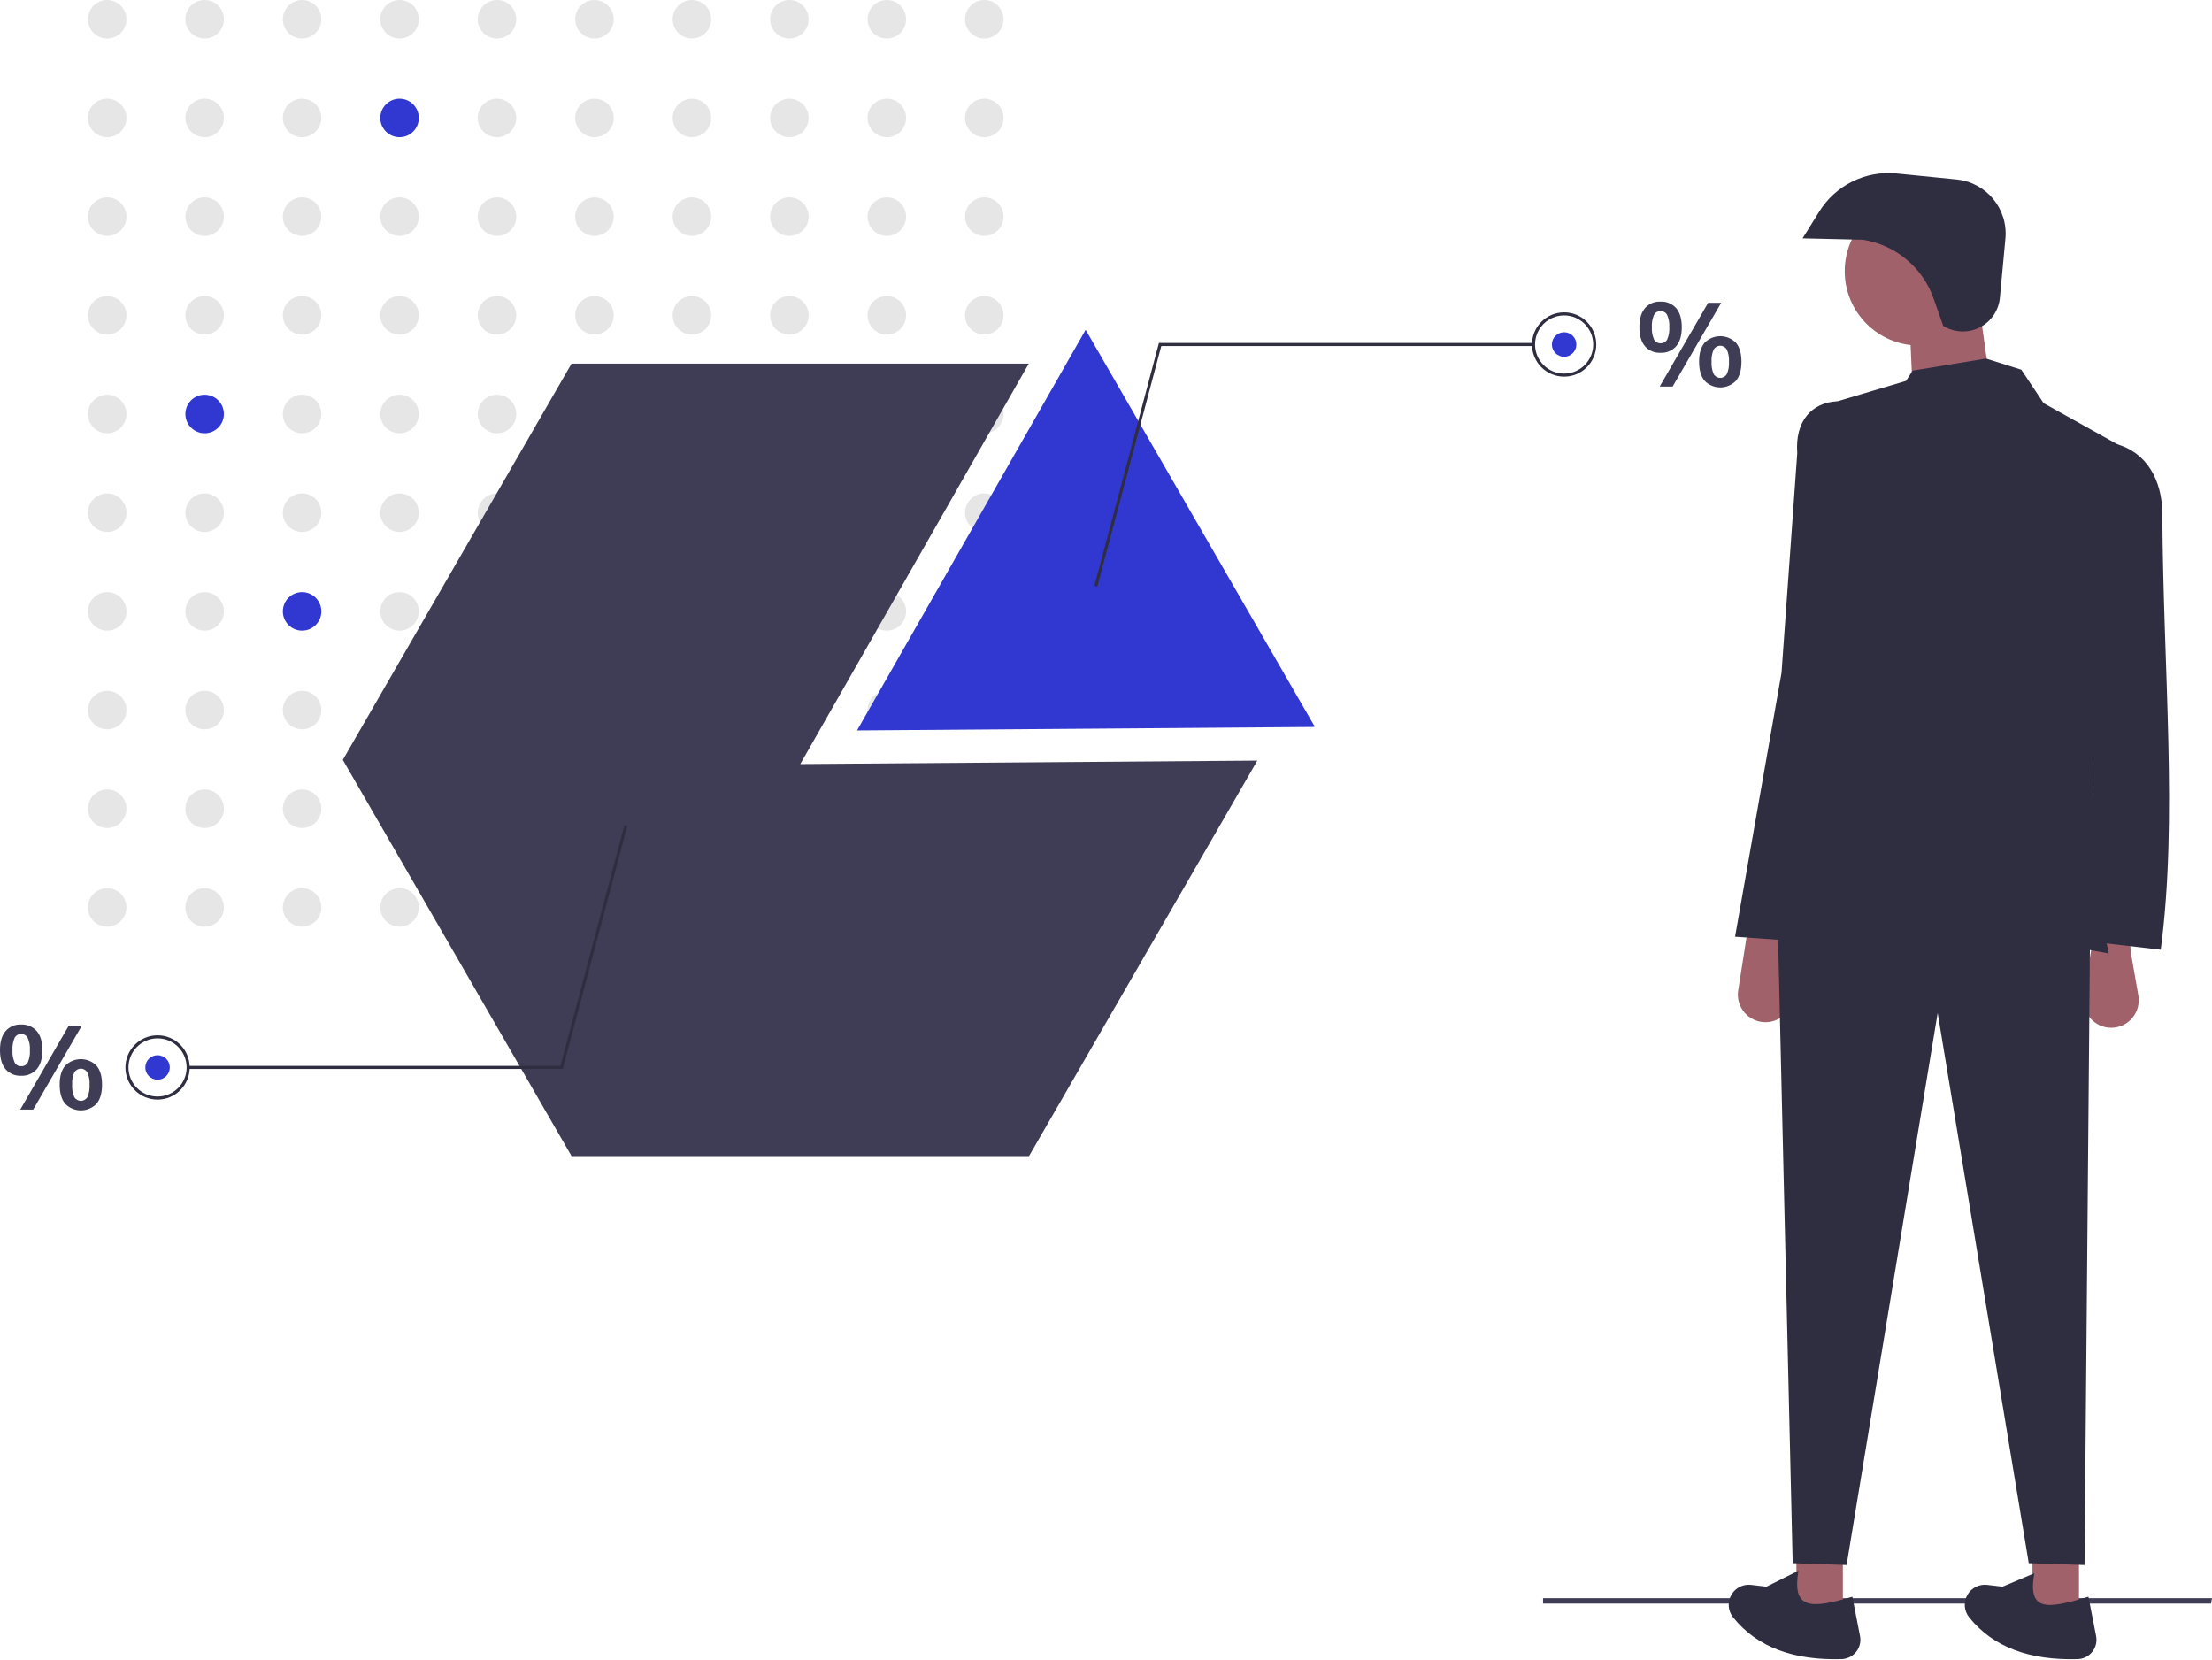
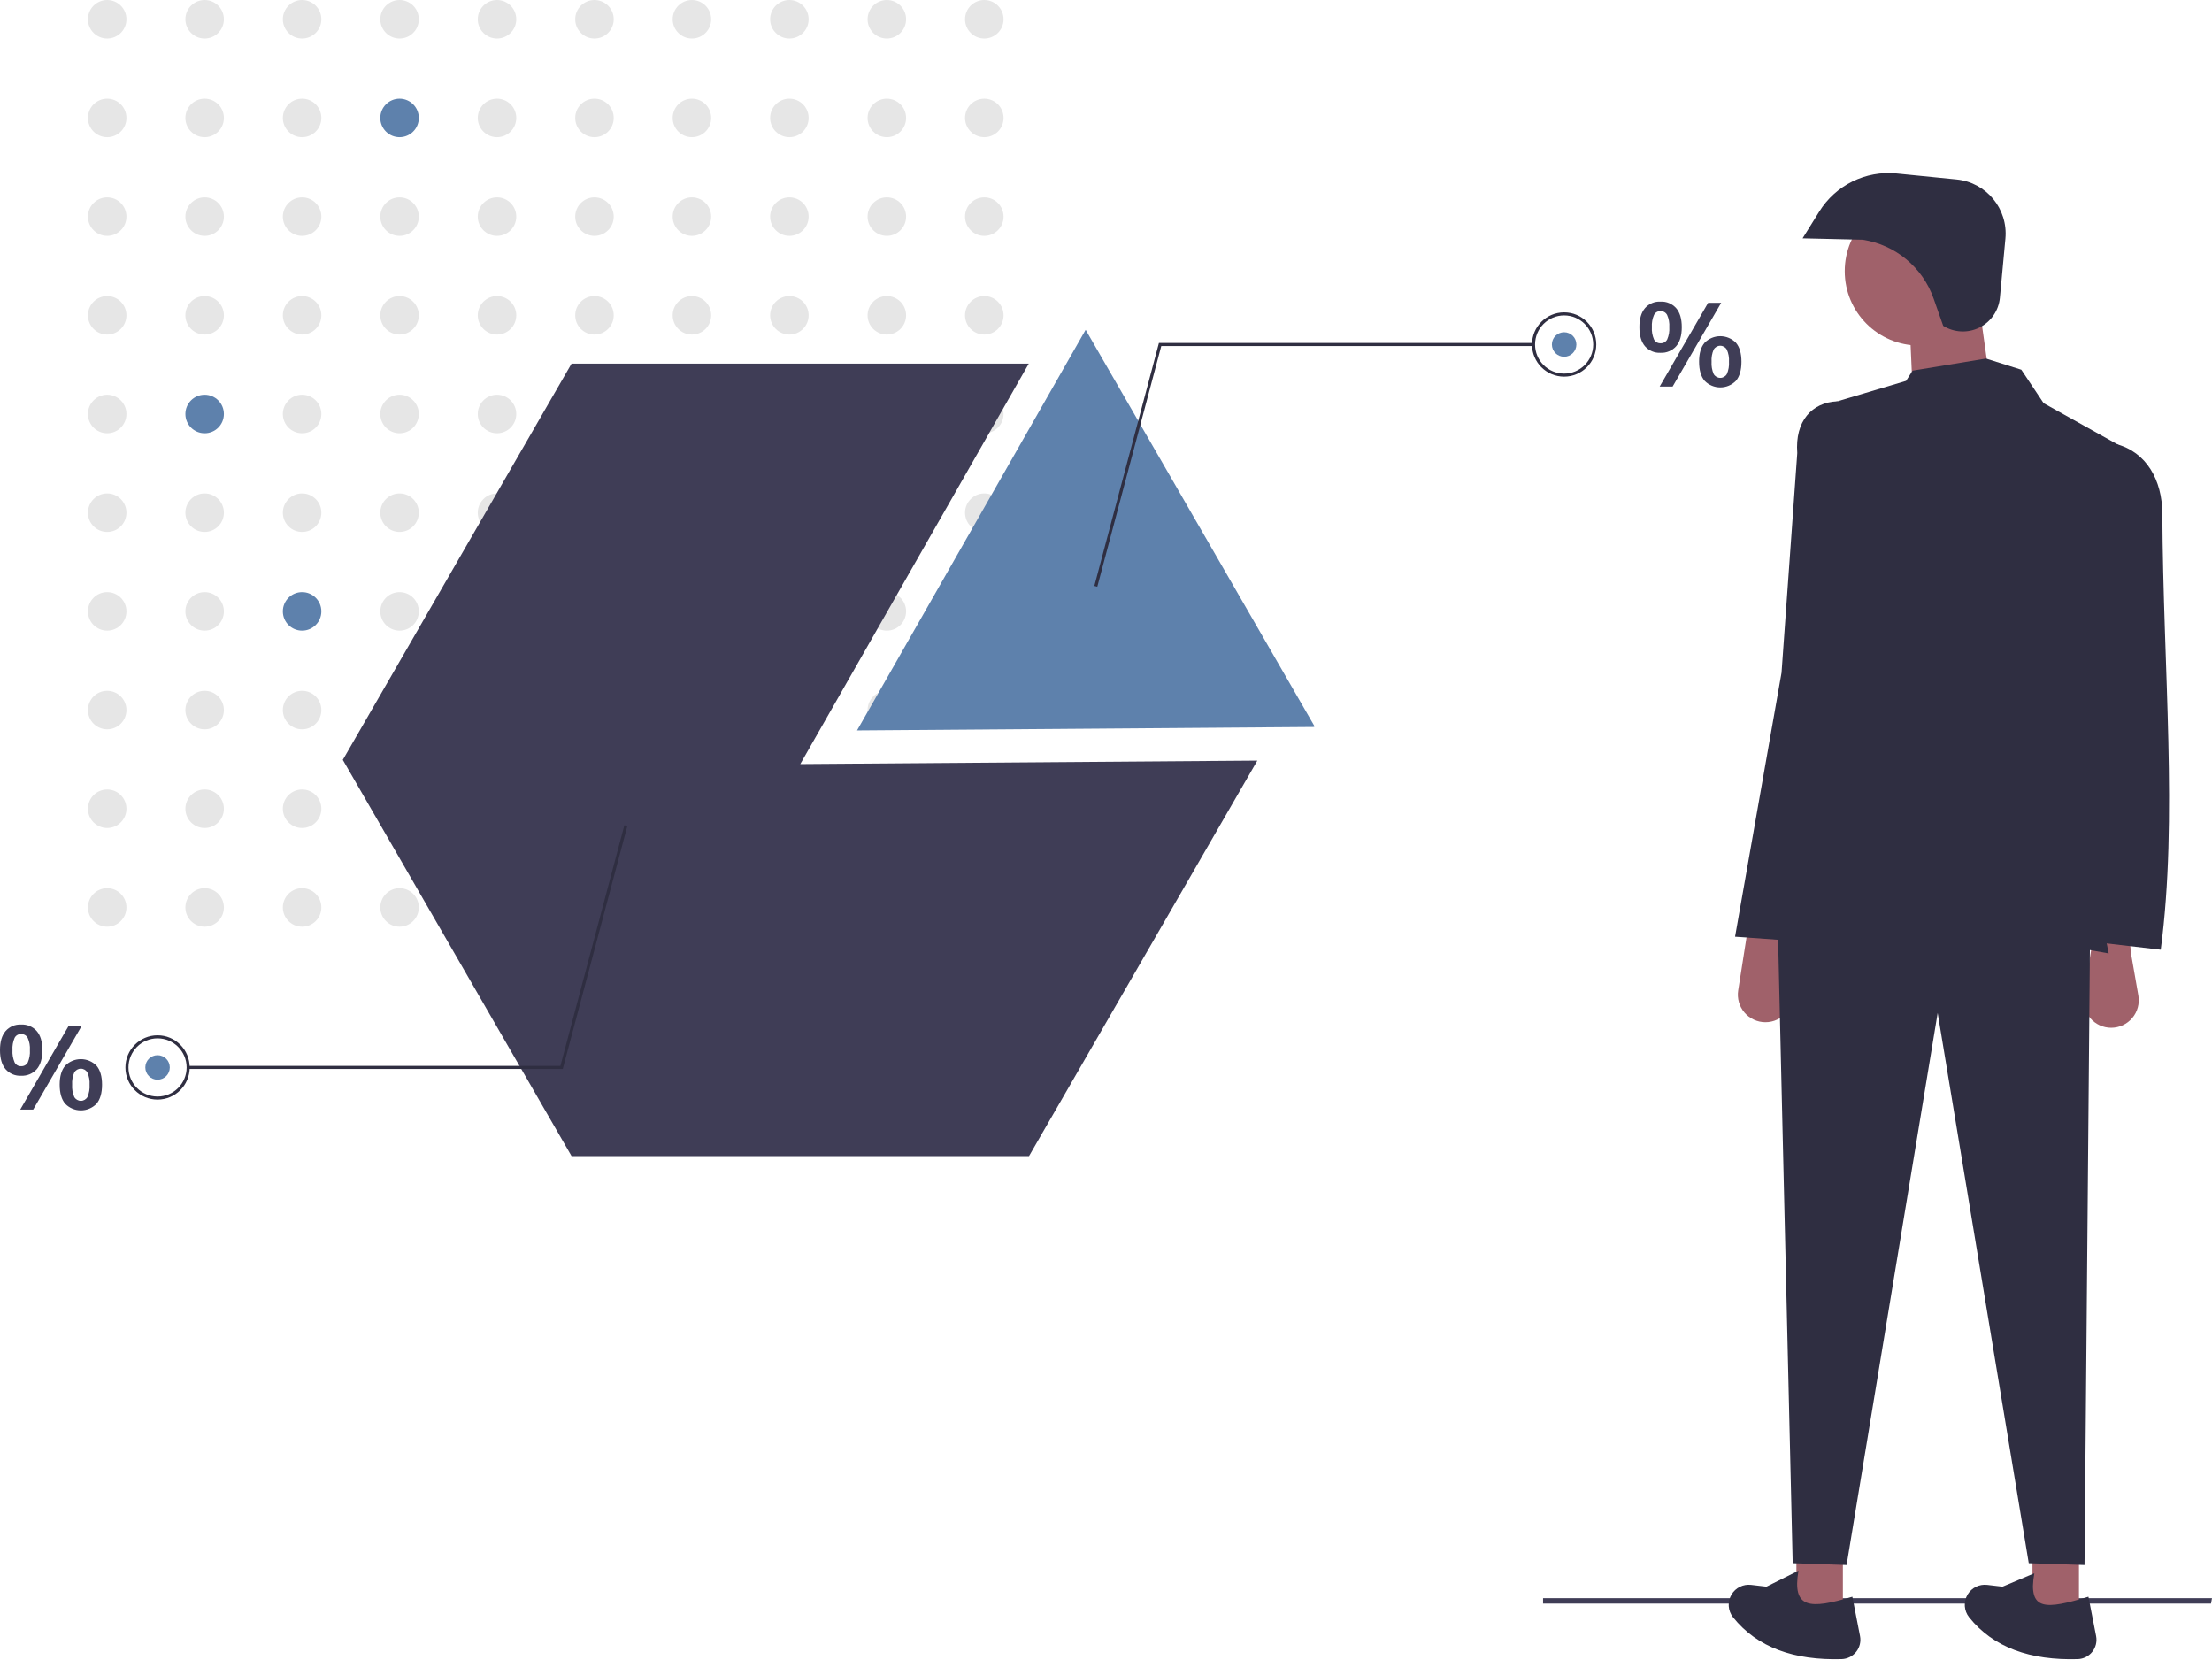
- <svg xmlns="http://www.w3.org/2000/svg" id="b7d5ffe4-d82c-44d1-8d1d-fd48d095fddc" data-name="Layer 1" width="885.528" height="664.187" viewBox="0 0 885.528 664.187">
+ <svg xmlns="http://www.w3.org/2000/svg" data-name="Layer 1" width="885.528" height="664.187" viewBox="0 0 885.528 664.187">
  <polygon points="885.132 641.931 617.731 641.931 617.731 639.746 885.528 639.746 885.132 641.931" fill="#3f3d56" />
  <circle cx="42.908" cy="7.708" r="7.707" fill="#e6e6e6" />
  <circle cx="81.923" cy="7.708" r="7.707" fill="#e6e6e6" />
  <circle cx="120.937" cy="7.708" r="7.707" fill="#e6e6e6" />
  <circle cx="159.952" cy="7.708" r="7.707" fill="#e6e6e6" />
  <circle cx="198.967" cy="7.708" r="7.707" fill="#e6e6e6" />
  <circle cx="237.981" cy="7.708" r="7.707" fill="#e6e6e6" />
  <circle cx="276.996" cy="7.708" r="7.707" fill="#e6e6e6" />
  <circle cx="316.01" cy="7.708" r="7.707" fill="#e6e6e6" />
  <circle cx="355.025" cy="7.708" r="7.707" fill="#e6e6e6" />
  <circle cx="394.04" cy="7.708" r="7.707" fill="#e6e6e6" />
  <circle cx="42.908" cy="47.213" r="7.707" fill="#e6e6e6" />
  <circle cx="81.923" cy="47.213" r="7.707" fill="#e6e6e6" />
  <circle cx="120.937" cy="47.213" r="7.707" fill="#e6e6e6" />
-   <circle cx="159.952" cy="47.213" r="7.707" fill="#3138d1" />
+   <circle cx="159.952" cy="47.213" r="7.707" fill="#5e81ac" />
  <circle cx="198.967" cy="47.213" r="7.707" fill="#e6e6e6" />
  <circle cx="237.981" cy="47.213" r="7.707" fill="#e6e6e6" />
  <circle cx="276.996" cy="47.213" r="7.707" fill="#e6e6e6" />
  <circle cx="316.01" cy="47.213" r="7.707" fill="#e6e6e6" />
  <circle cx="355.025" cy="47.213" r="7.707" fill="#e6e6e6" />
  <circle cx="394.04" cy="47.213" r="7.707" fill="#e6e6e6" />
  <circle cx="42.908" cy="86.717" r="7.707" fill="#e6e6e6" />
  <circle cx="81.923" cy="86.717" r="7.707" fill="#e6e6e6" />
  <circle cx="120.937" cy="86.717" r="7.707" fill="#e6e6e6" />
  <circle cx="159.952" cy="86.717" r="7.707" fill="#e6e6e6" />
  <circle cx="198.967" cy="86.717" r="7.707" fill="#e6e6e6" />
  <circle cx="237.981" cy="86.717" r="7.707" fill="#e6e6e6" />
  <circle cx="276.996" cy="86.717" r="7.707" fill="#e6e6e6" />
  <circle cx="316.01" cy="86.717" r="7.707" fill="#e6e6e6" />
  <circle cx="355.025" cy="86.717" r="7.707" fill="#e6e6e6" />
  <circle cx="394.04" cy="86.717" r="7.707" fill="#e6e6e6" />
  <circle cx="42.908" cy="126.221" r="7.707" fill="#e6e6e6" />
  <circle cx="81.923" cy="126.221" r="7.707" fill="#e6e6e6" />
  <circle cx="120.937" cy="126.221" r="7.707" fill="#e6e6e6" />
  <circle cx="159.952" cy="126.221" r="7.707" fill="#e6e6e6" />
  <circle cx="198.967" cy="126.221" r="7.707" fill="#e6e6e6" />
  <circle cx="237.981" cy="126.221" r="7.707" fill="#e6e6e6" />
  <circle cx="276.996" cy="126.221" r="7.707" fill="#e6e6e6" />
  <circle cx="316.01" cy="126.221" r="7.707" fill="#e6e6e6" />
  <circle cx="355.025" cy="126.221" r="7.707" fill="#e6e6e6" />
  <circle cx="394.04" cy="126.221" r="7.707" fill="#e6e6e6" />
  <circle cx="42.908" cy="165.726" r="7.707" fill="#e6e6e6" />
-   <circle cx="81.923" cy="165.726" r="7.707" fill="#3138d1" />
+   <circle cx="81.923" cy="165.726" r="7.707" fill="#5e81ac" />
  <circle cx="120.937" cy="165.726" r="7.707" fill="#e6e6e6" />
  <circle cx="159.952" cy="165.726" r="7.707" fill="#e6e6e6" />
  <circle cx="198.967" cy="165.726" r="7.707" fill="#e6e6e6" />
  <circle cx="237.981" cy="165.726" r="7.707" fill="#e6e6e6" />
  <circle cx="276.996" cy="165.726" r="7.707" fill="#e6e6e6" />
  <circle cx="316.01" cy="165.726" r="7.707" fill="#e6e6e6" />
  <circle cx="355.025" cy="165.726" r="7.707" fill="#e6e6e6" />
  <circle cx="394.04" cy="165.726" r="7.707" fill="#e6e6e6" />
  <circle cx="42.908" cy="205.23" r="7.707" fill="#e6e6e6" />
  <circle cx="81.923" cy="205.23" r="7.707" fill="#e6e6e6" />
  <circle cx="120.937" cy="205.23" r="7.707" fill="#e6e6e6" />
  <circle cx="159.952" cy="205.23" r="7.707" fill="#e6e6e6" />
  <circle cx="198.967" cy="205.23" r="7.707" fill="#e6e6e6" />
  <circle cx="237.981" cy="205.23" r="7.707" fill="#e6e6e6" />
  <circle cx="276.996" cy="205.23" r="7.707" fill="#e6e6e6" />
  <circle cx="316.01" cy="205.23" r="7.707" fill="#e6e6e6" />
  <circle cx="355.025" cy="205.23" r="7.707" fill="#e6e6e6" />
  <circle cx="394.04" cy="205.23" r="7.707" fill="#e6e6e6" />
  <circle cx="42.908" cy="244.734" r="7.707" fill="#e6e6e6" />
  <circle cx="81.923" cy="244.734" r="7.707" fill="#e6e6e6" />
-   <circle cx="120.937" cy="244.734" r="7.707" fill="#3138d1" />
+   <circle cx="120.937" cy="244.734" r="7.707" fill="#5e81ac" />
  <circle cx="159.952" cy="244.734" r="7.707" fill="#e6e6e6" />
  <circle cx="198.967" cy="244.734" r="7.707" fill="#e6e6e6" />
  <circle cx="237.981" cy="244.734" r="7.707" fill="#e6e6e6" />
  <circle cx="276.996" cy="244.734" r="7.707" fill="#e6e6e6" />
  <circle cx="316.01" cy="244.734" r="7.707" fill="#e6e6e6" />
  <circle cx="355.025" cy="244.734" r="7.707" fill="#e6e6e6" />
  <circle cx="394.04" cy="244.734" r="7.707" fill="#e6e6e6" />
  <circle cx="42.908" cy="284.239" r="7.707" fill="#e6e6e6" />
  <circle cx="81.923" cy="284.239" r="7.707" fill="#e6e6e6" />
  <circle cx="120.937" cy="284.239" r="7.707" fill="#e6e6e6" />
  <circle cx="159.952" cy="284.239" r="7.707" fill="#e6e6e6" />
  <circle cx="198.967" cy="284.239" r="7.707" fill="#e6e6e6" />
  <circle cx="237.981" cy="284.239" r="7.707" fill="#e6e6e6" />
  <circle cx="276.996" cy="284.239" r="7.707" fill="#e6e6e6" />
  <circle cx="316.01" cy="284.239" r="7.707" fill="#e6e6e6" />
  <circle cx="355.025" cy="284.239" r="7.707" fill="#e6e6e6" />
  <circle cx="394.04" cy="284.239" r="7.707" fill="#e6e6e6" />
  <circle cx="42.908" cy="323.743" r="7.707" fill="#e6e6e6" />
  <circle cx="81.923" cy="323.743" r="7.707" fill="#e6e6e6" />
  <circle cx="120.937" cy="323.743" r="7.707" fill="#e6e6e6" />
  <circle cx="159.952" cy="323.743" r="7.707" fill="#e6e6e6" />
  <circle cx="198.967" cy="323.743" r="7.707" fill="#e6e6e6" />
  <circle cx="237.981" cy="323.743" r="7.707" fill="#e6e6e6" />
  <circle cx="276.996" cy="323.743" r="7.707" fill="#e6e6e6" />
  <circle cx="316.01" cy="323.743" r="7.707" fill="#e6e6e6" />
  <circle cx="355.025" cy="323.743" r="7.707" fill="#e6e6e6" />
  <circle cx="394.04" cy="323.743" r="7.707" fill="#e6e6e6" />
  <circle cx="42.908" cy="363.247" r="7.707" fill="#e6e6e6" />
  <circle cx="81.923" cy="363.247" r="7.707" fill="#e6e6e6" />
  <circle cx="120.937" cy="363.247" r="7.707" fill="#e6e6e6" />
  <circle cx="159.952" cy="363.247" r="7.707" fill="#e6e6e6" />
  <circle cx="198.967" cy="363.247" r="7.707" fill="#e6e6e6" />
  <circle cx="237.981" cy="363.247" r="7.707" fill="#e6e6e6" />
  <circle cx="276.996" cy="363.247" r="7.707" fill="#e6e6e6" />
  <circle cx="316.01" cy="363.247" r="7.707" fill="#e6e6e6" />
  <circle cx="355.025" cy="363.247" r="7.707" fill="#e6e6e6" />
  <circle cx="394.04" cy="363.247" r="7.707" fill="#e6e6e6" />
  <polygon points="320.375 305.854 411.849 145.565 228.803 145.565 137.232 304.171 228.803 462.778 411.946 462.778 503.347 304.468 320.375 305.854" fill="#3f3d56" />
-   <polygon points="526.065 291.005 526.236 290.708 434.665 132.102 434.567 132.102 343.093 292.391 526.065 291.005" fill="#3138d1" />
+   <polygon points="526.065 291.005 526.236 290.708 434.665 132.102 434.567 132.102 343.093 292.391 526.065 291.005" fill="#5e81ac" />
  <path d="M815.777,256.517q-2.238-2.615-2.238-7.657,0-4.994,2.238-7.61a7.721,7.721,0,0,1,6.196-2.615,7.85,7.85,0,0,1,6.268,2.615q2.26,2.615,2.261,7.61,0,5.042-2.261,7.657a7.849,7.849,0,0,1-6.268,2.615A7.72,7.72,0,0,1,815.777,256.517Zm8.883-2.709a10.66,10.66,0,0,0,.848-4.947,10.29,10.29,0,0,0-.873-4.877,2.865,2.865,0,0,0-2.662-1.531,2.776,2.776,0,0,0-2.591,1.531,10.537,10.537,0,0,0-.849,4.877,10.665,10.665,0,0,0,.849,4.924,2.775,2.775,0,0,0,2.591,1.532A2.861,2.861,0,0,0,824.66,253.808ZM821.644,272.656l19.413-33.549h5.23L826.826,272.656Zm18.023-2.285q-2.24-2.615-2.238-7.704,0-4.994,2.238-7.586a8.817,8.817,0,0,1,12.486,0q2.237,2.592,2.238,7.634,0,5.042-2.238,7.657a8.76,8.76,0,0,1-12.486,0Zm8.881-2.733a10.668,10.668,0,0,0,.849-4.924,10.298,10.298,0,0,0-.872-4.877,3.019,3.019,0,0,0-5.254,0,10.546,10.546,0,0,0-.848,4.877,10.681,10.681,0,0,0,.848,4.924,3.039,3.039,0,0,0,5.277,0Z" transform="translate(-157.236 -117.9066)" fill="#3f3d56" />
  <path d="M159.474,545.915q-2.238-2.615-2.238-7.657,0-4.994,2.238-7.61a7.721,7.721,0,0,1,6.196-2.615,7.85,7.85,0,0,1,6.268,2.615q2.26,2.615,2.261,7.61,0,5.042-2.261,7.657a7.849,7.849,0,0,1-6.268,2.615A7.72,7.72,0,0,1,159.474,545.915Zm8.883-2.709a10.66,10.66,0,0,0,.848-4.947,10.29,10.29,0,0,0-.873-4.877,2.865,2.865,0,0,0-2.662-1.531,2.776,2.776,0,0,0-2.591,1.531,10.537,10.537,0,0,0-.849,4.877,10.665,10.665,0,0,0,.849,4.924,2.775,2.775,0,0,0,2.591,1.532A2.861,2.861,0,0,0,168.357,543.206Zm-3.016,18.848,19.413-33.549h5.23l-19.46,33.549Zm18.023-2.285q-2.24-2.615-2.238-7.704,0-4.994,2.238-7.586a8.817,8.817,0,0,1,12.486,0q2.237,2.592,2.238,7.634,0,5.042-2.238,7.657a8.76,8.76,0,0,1-12.486,0Zm8.881-2.733a10.668,10.668,0,0,0,.849-4.924,10.299,10.299,0,0,0-.872-4.877,3.019,3.019,0,0,0-5.254,0,10.546,10.546,0,0,0-.848,4.877,10.681,10.681,0,0,0,.848,4.924,3.039,3.039,0,0,0,5.277,0Z" transform="translate(-157.236 -117.9066)" fill="#3f3d56" />
  <polygon points="439.283 234.863 438.098 234.548 463.952 137.291 613.913 137.291 613.913 138.517 464.894 138.517 439.283 234.863" fill="#2f2e41" />
  <path d="M783.402,268.677a12.866,12.866,0,1,1,12.866-12.866A12.881,12.881,0,0,1,783.402,268.677Zm0-24.507A11.641,11.641,0,1,0,795.043,255.811,11.654,11.654,0,0,0,783.402,244.17Z" transform="translate(-157.236 -117.9066)" fill="#2f2e41" />
-   <circle cx="626.166" cy="137.904" r="4.901" fill="#3138d1" />
+   <circle cx="626.166" cy="137.904" r="4.901" fill="#5e81ac" />
  <polygon points="249.956 330.343 251.141 330.658 225.287 427.914 75.326 427.914 75.326 426.689 224.345 426.689 249.956 330.343" fill="#2f2e41" />
  <path d="M220.309,532.342a12.866,12.866,0,1,1-12.866,12.866A12.881,12.881,0,0,1,220.309,532.342Zm0,24.507a11.641,11.641,0,1,0-11.641-11.641A11.654,11.654,0,0,0,220.309,556.849Z" transform="translate(-157.236 -117.9066)" fill="#2f2e41" />
-   <circle cx="63.073" cy="427.302" r="4.901" fill="#3138d1" />
+   <circle cx="63.073" cy="427.302" r="4.901" fill="#5e81ac" />
  <rect x="719.152" y="621.28" width="18.604" height="25.301" fill="#a0616a" />
  <rect x="813.66" y="621.28" width="18.604" height="25.301" fill="#a0616a" />
  <path d="M1002.406,529.334h0a11.04,11.04,0,0,1-10.906-12.75l3.047-19.425.906-5.777h14.139l.744,8.186,2.944,16.824A11.04,11.04,0,0,1,1002.406,529.334Z" transform="translate(-157.236 -117.9066)" fill="#a0616a" />
  <path d="M863.993,527.102h0a11.04,11.04,0,0,1-10.906-12.75l3.047-19.425.906-5.777h14.139l.744,8.186,2.944,16.824A11.04,11.04,0,0,1,863.993,527.102Z" transform="translate(-157.236 -117.9066)" fill="#a0616a" />
  <polygon points="834.496 626.489 812.172 625.745 775.708 405.475 739.244 626.489 717.664 625.745 711.711 371.243 836.729 371.243 834.496 626.489" fill="#2f2e41" />
  <path d="M894.526,782.054c-18.941.548-33.768-4.573-43.49-16.728a8.03,8.03,0,0,1-.608-9.143h0a8.028,8.028,0,0,1,7.816-3.843l6.155.719,12.817-6.404c-2.622,15.247,4.51,15.534,21.569,10.423l3.073,15.751A7.735,7.735,0,0,1,894.526,782.054Z" transform="translate(-157.236 -117.9066)" fill="#2f2e41" />
  <path d="M989.034,782.054c-18.941.548-33.768-4.573-43.49-16.728a8.03,8.03,0,0,1-.608-9.143h0a8.028,8.028,0,0,1,7.816-3.843l6.155.719,12.721-5.367c-2.622,15.247,4.606,14.496,21.665,9.386l3.073,15.751A7.735,7.735,0,0,1,989.034,782.054Z" transform="translate(-157.236 -117.9066)" fill="#2f2e41" />
  <circle cx="768.267" cy="108.556" r="29.766" fill="#a0616a" />
  <polygon points="798.033 162.88 766.034 164.368 764.546 130.881 792.08 120.463 798.033 162.88" fill="#a0616a" />
  <path d="M1001.407,499.568c-43.636-8.257-93.35-11.215-126.507,0l10.418-218.782,34.975-10.418,2.605-4.093,29.394-4.837,14.139,4.465,8.93,13.395,38.696,21.581C995.009,374.562,989.367,441.508,1001.407,499.568Z" transform="translate(-157.236 -117.9066)" fill="#2f2e41" />
  <path d="M1022.243,498.08l-31.999-3.721c6.67-32.497,3.942-74.766,5.581-117.205,1.04-26.916,6.622-51.411,8.558-81.485h0c12.136,3.164,18.419,14.433,18.491,27.713C1023.217,386.369,1029.167,445.387,1022.243,498.08Z" transform="translate(-157.236 -117.9066)" fill="#2f2e41" />
  <path d="M883.086,495.103,851.831,492.871l18.604-105.67,6.298-87.934c-.98-12.824,5.874-20.275,16.026-20.713h0c22.177,26.262,24.748,62.454,17.86,103.438Z" transform="translate(-157.236 -117.9066)" fill="#2f2e41" />
  <path d="M935.157,248.348l-3.839-10.928a35.842,35.842,0,0,0-28.399-23.551h0l-24.057-.552,6.68-10.734a32.64,32.64,0,0,1,30.95-15.234l24.043,2.397a21.779,21.779,0,0,1,19.525,23.694l-2.205,23.646A14.893,14.893,0,0,1,935.157,248.348Z" transform="translate(-157.236 -117.9066)" fill="#2f2e41" />
</svg>
